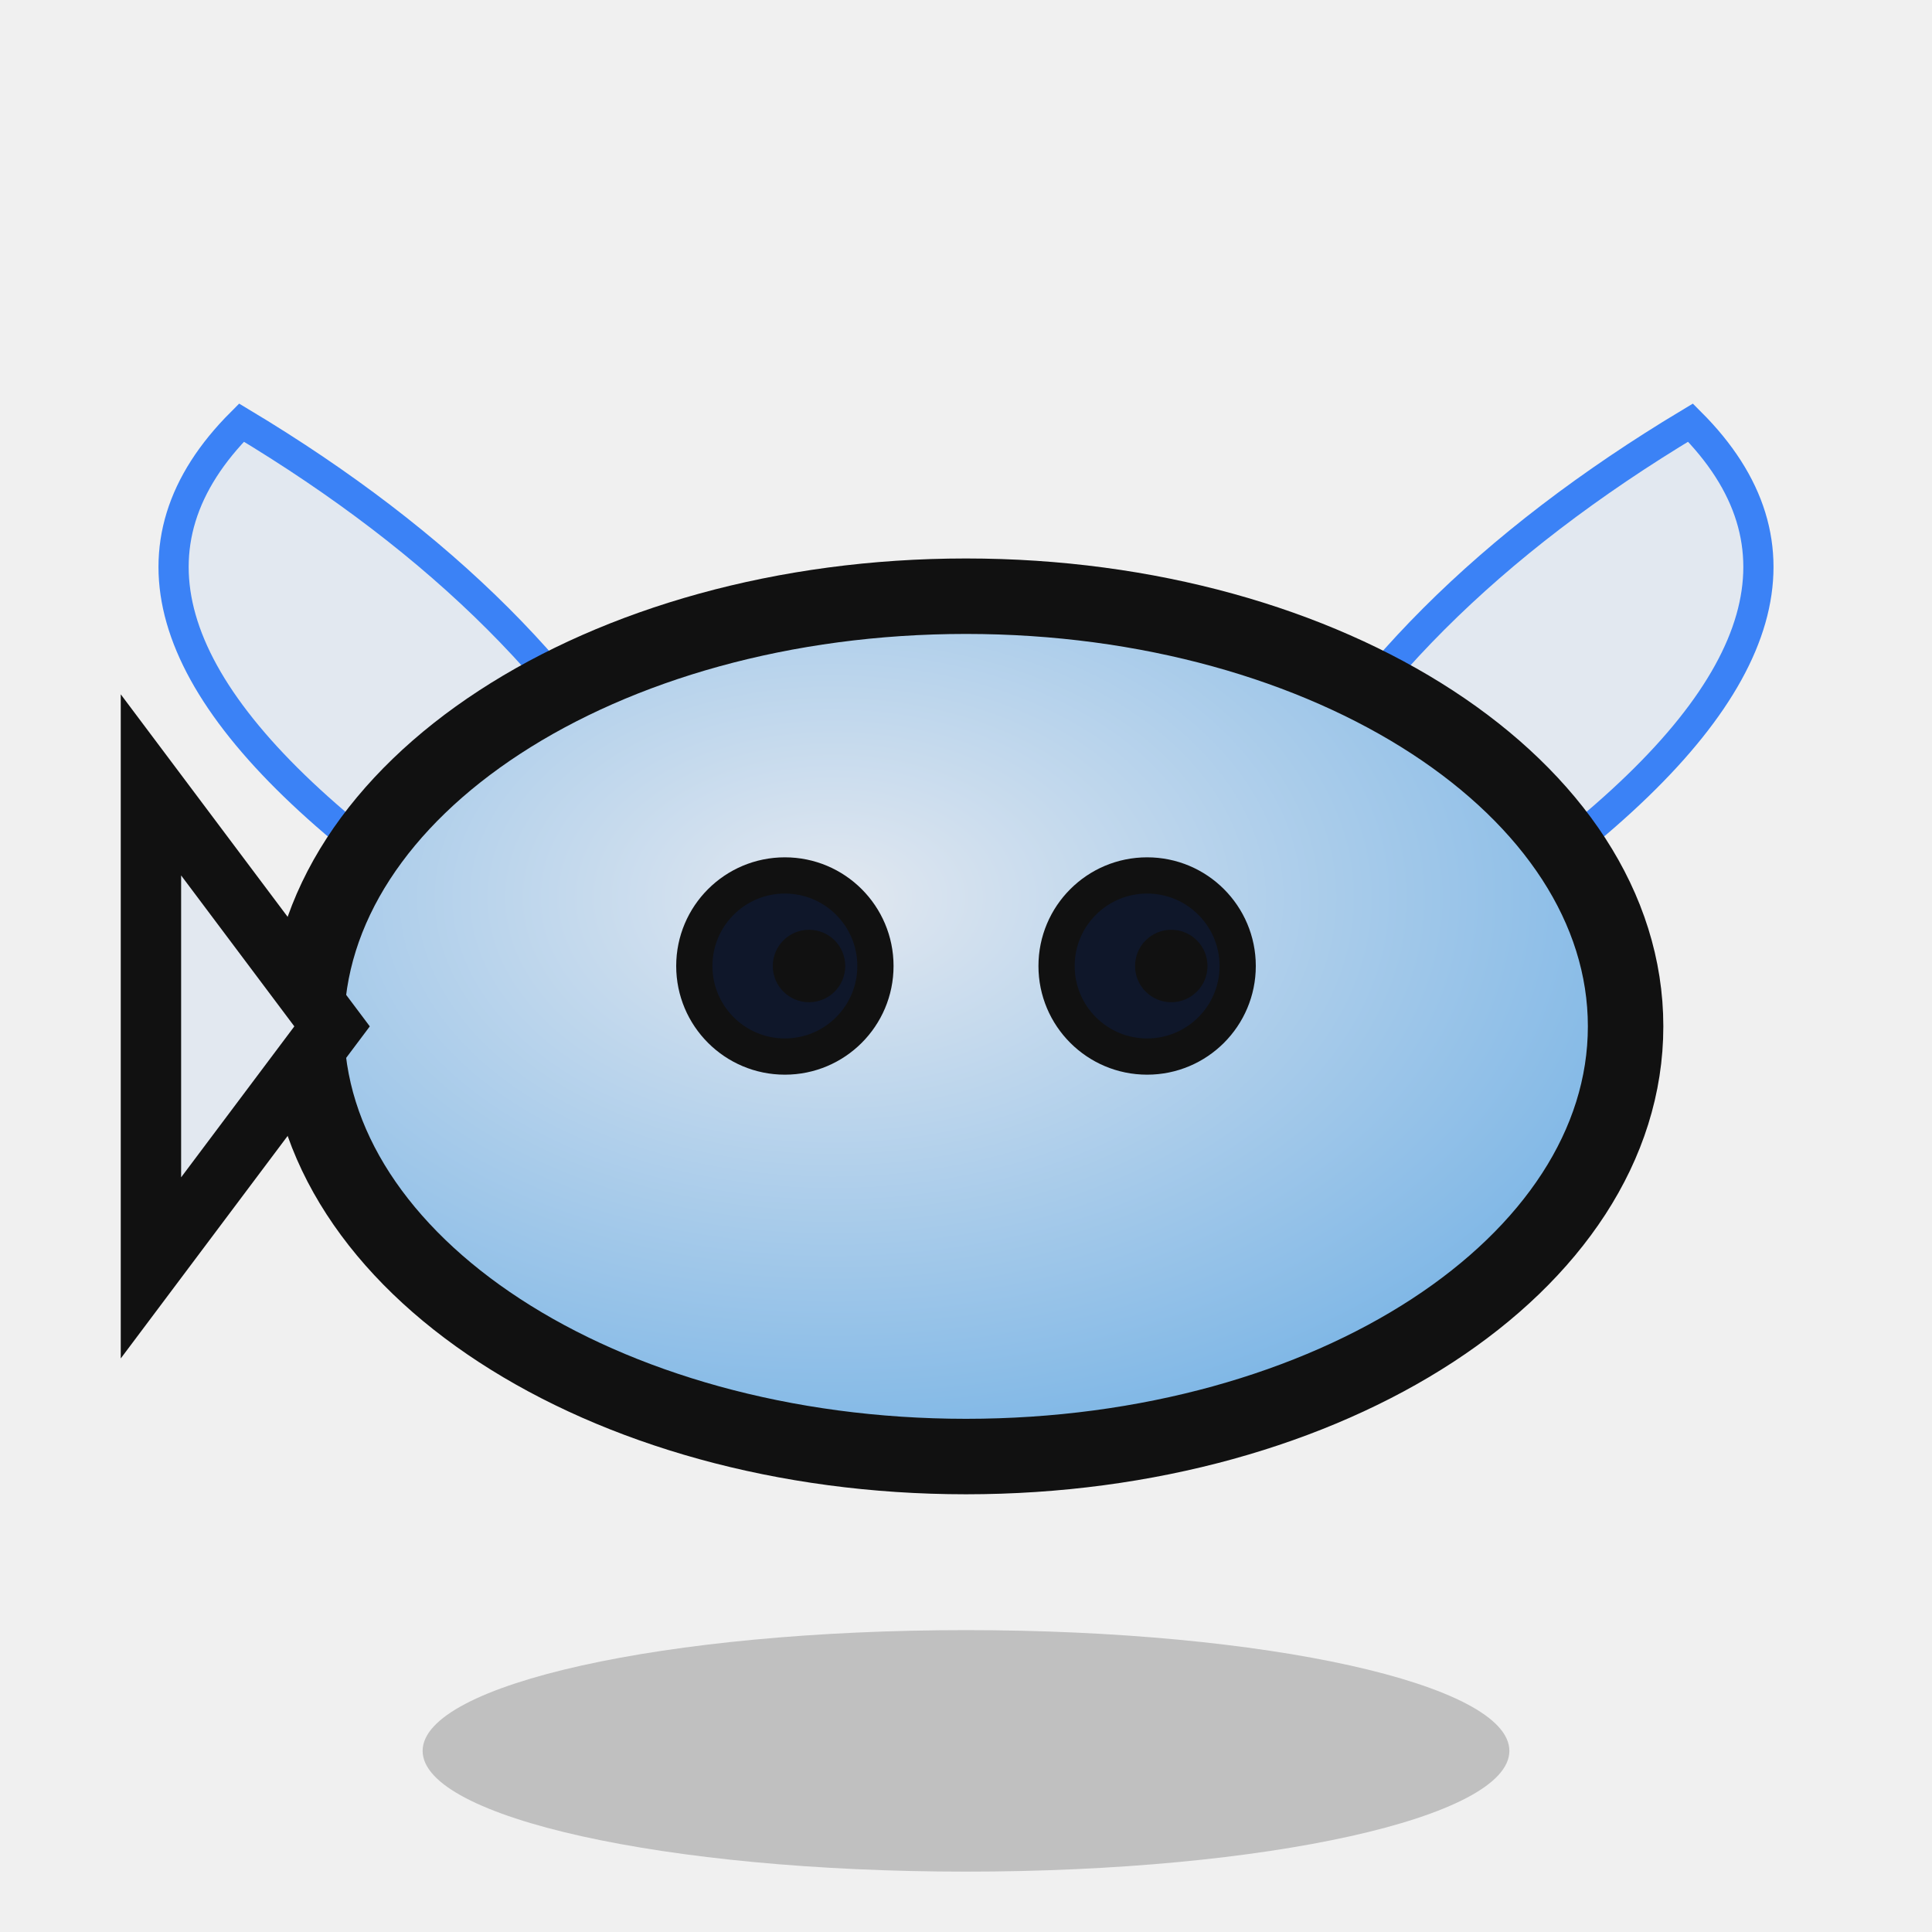
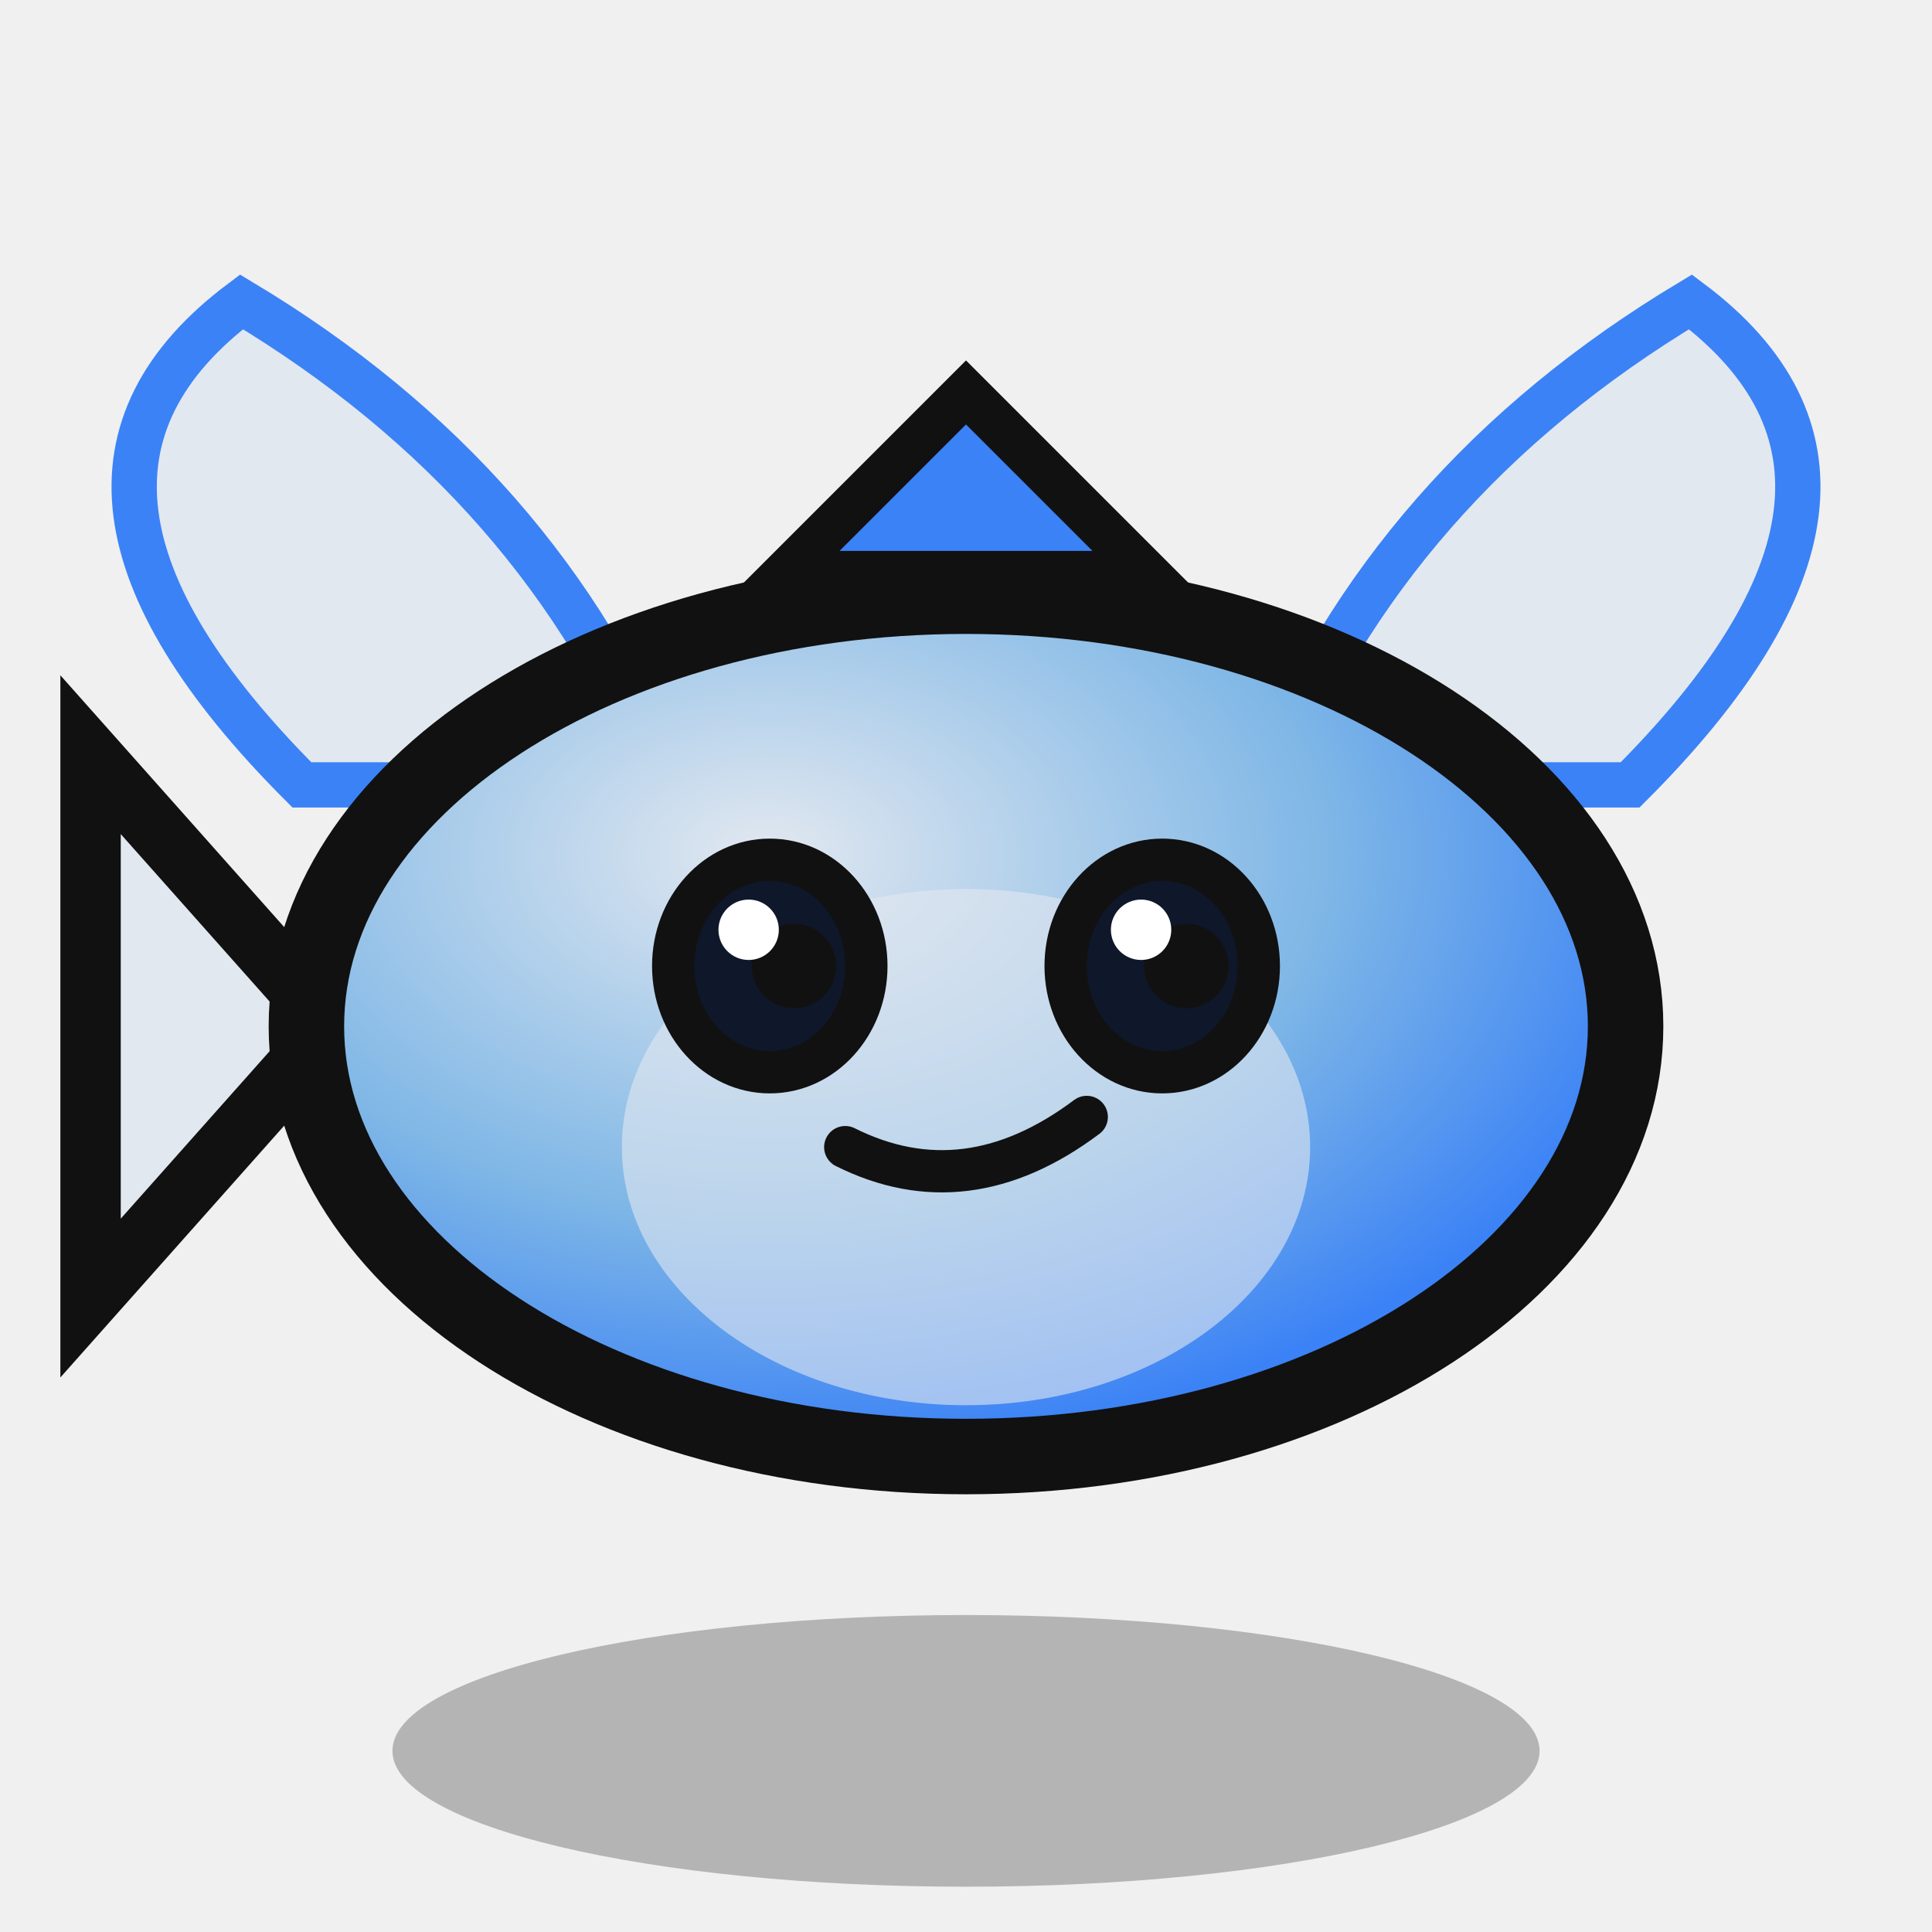
<svg xmlns="http://www.w3.org/2000/svg" viewBox="0 0 64 64" width="64" height="64">
  <defs>
-     <radialGradient id="grad" cx="40%" cy="35%" r="65%">
+     <radialGradient id="grad" cx="35%" cy="30%" r="70%">
      <stop offset="0%" stop-color="#E2E8F0" />
-       <stop offset="100%" stop-color="#7FB7E6" />
+       <stop offset="60%" stop-color="#7FB7E6" />
+       <stop offset="100%" stop-color="#3B82F6" />
    </radialGradient>
  </defs>
-   <ellipse cx="32" cy="58" rx="18" ry="4" fill="#000" opacity="0.2" />
-   <path d="M 12 28 Q 2 20 8 14 Q 18 20 22 28 Z M 52 28 Q 62 20 56 14 Q 46 20 42 28 Z" fill="#E2E8F0" stroke="#3B82F6" stroke-width="1" />
+   <ellipse cx="32" cy="58" rx="19" ry="4.5" fill="#000" opacity="0.25" />
+   <path d="M 10 26 Q 0 16 8 10 Q 18 16 22 26 Z M 54 26 Q 64 16 56 10 Q 46 16 42 26 Z" fill="#E2E8F0" stroke="#3B82F6" stroke-width="1.5" />
+   <polygon points="32,13 26,19 38,19" fill="#3B82F6" stroke="#111" stroke-width="1.5" />
+   <polygon points="11,34 3,25 3,43" fill="#E2E8F0" stroke="#111" stroke-width="2" />
  <ellipse cx="32" cy="34" rx="21.85" ry="14.25" fill="url(#grad)" stroke="#111" stroke-width="2.5" />
-   <polygon points="11,34 5,26 5,42" fill="#E2E8F0" stroke="#111" stroke-width="2" />
-   <circle cx="26" cy="32" r="3" fill="#0F172A" stroke="#111" stroke-width="1.2" />
-   <circle cx="26.8" cy="32" r="1.2" fill="#111" />
-   <circle cx="38" cy="32" r="3" fill="#0F172A" stroke="#111" stroke-width="1.2" />
-   <circle cx="38.8" cy="32" r="1.2" fill="#111" />
+   <ellipse cx="32" cy="38" rx="11.4" ry="8.55" fill="#E2E8F0" opacity="0.6" />
+   <ellipse cx="25.5" cy="32" rx="3.2" ry="3.52" fill="#0F172A" stroke="#111" stroke-width="1.4" />
+   <circle cx="26.3" cy="32" r="1.4" fill="#111" />
+   <circle cx="24.8" cy="30.8" r="1" fill="#FFF" />
+   <ellipse cx="38.5" cy="32" rx="3.2" ry="3.52" fill="#0F172A" stroke="#111" stroke-width="1.4" />
+   <circle cx="39.3" cy="32" r="1.4" fill="#111" />
+   <circle cx="37.8" cy="30.8" r="1" fill="#FFF" />
+   <path d="M 28 38 Q 32 40 36 37" stroke="#111" stroke-width="1.4" fill="none" stroke-linecap="round" />
</svg>
